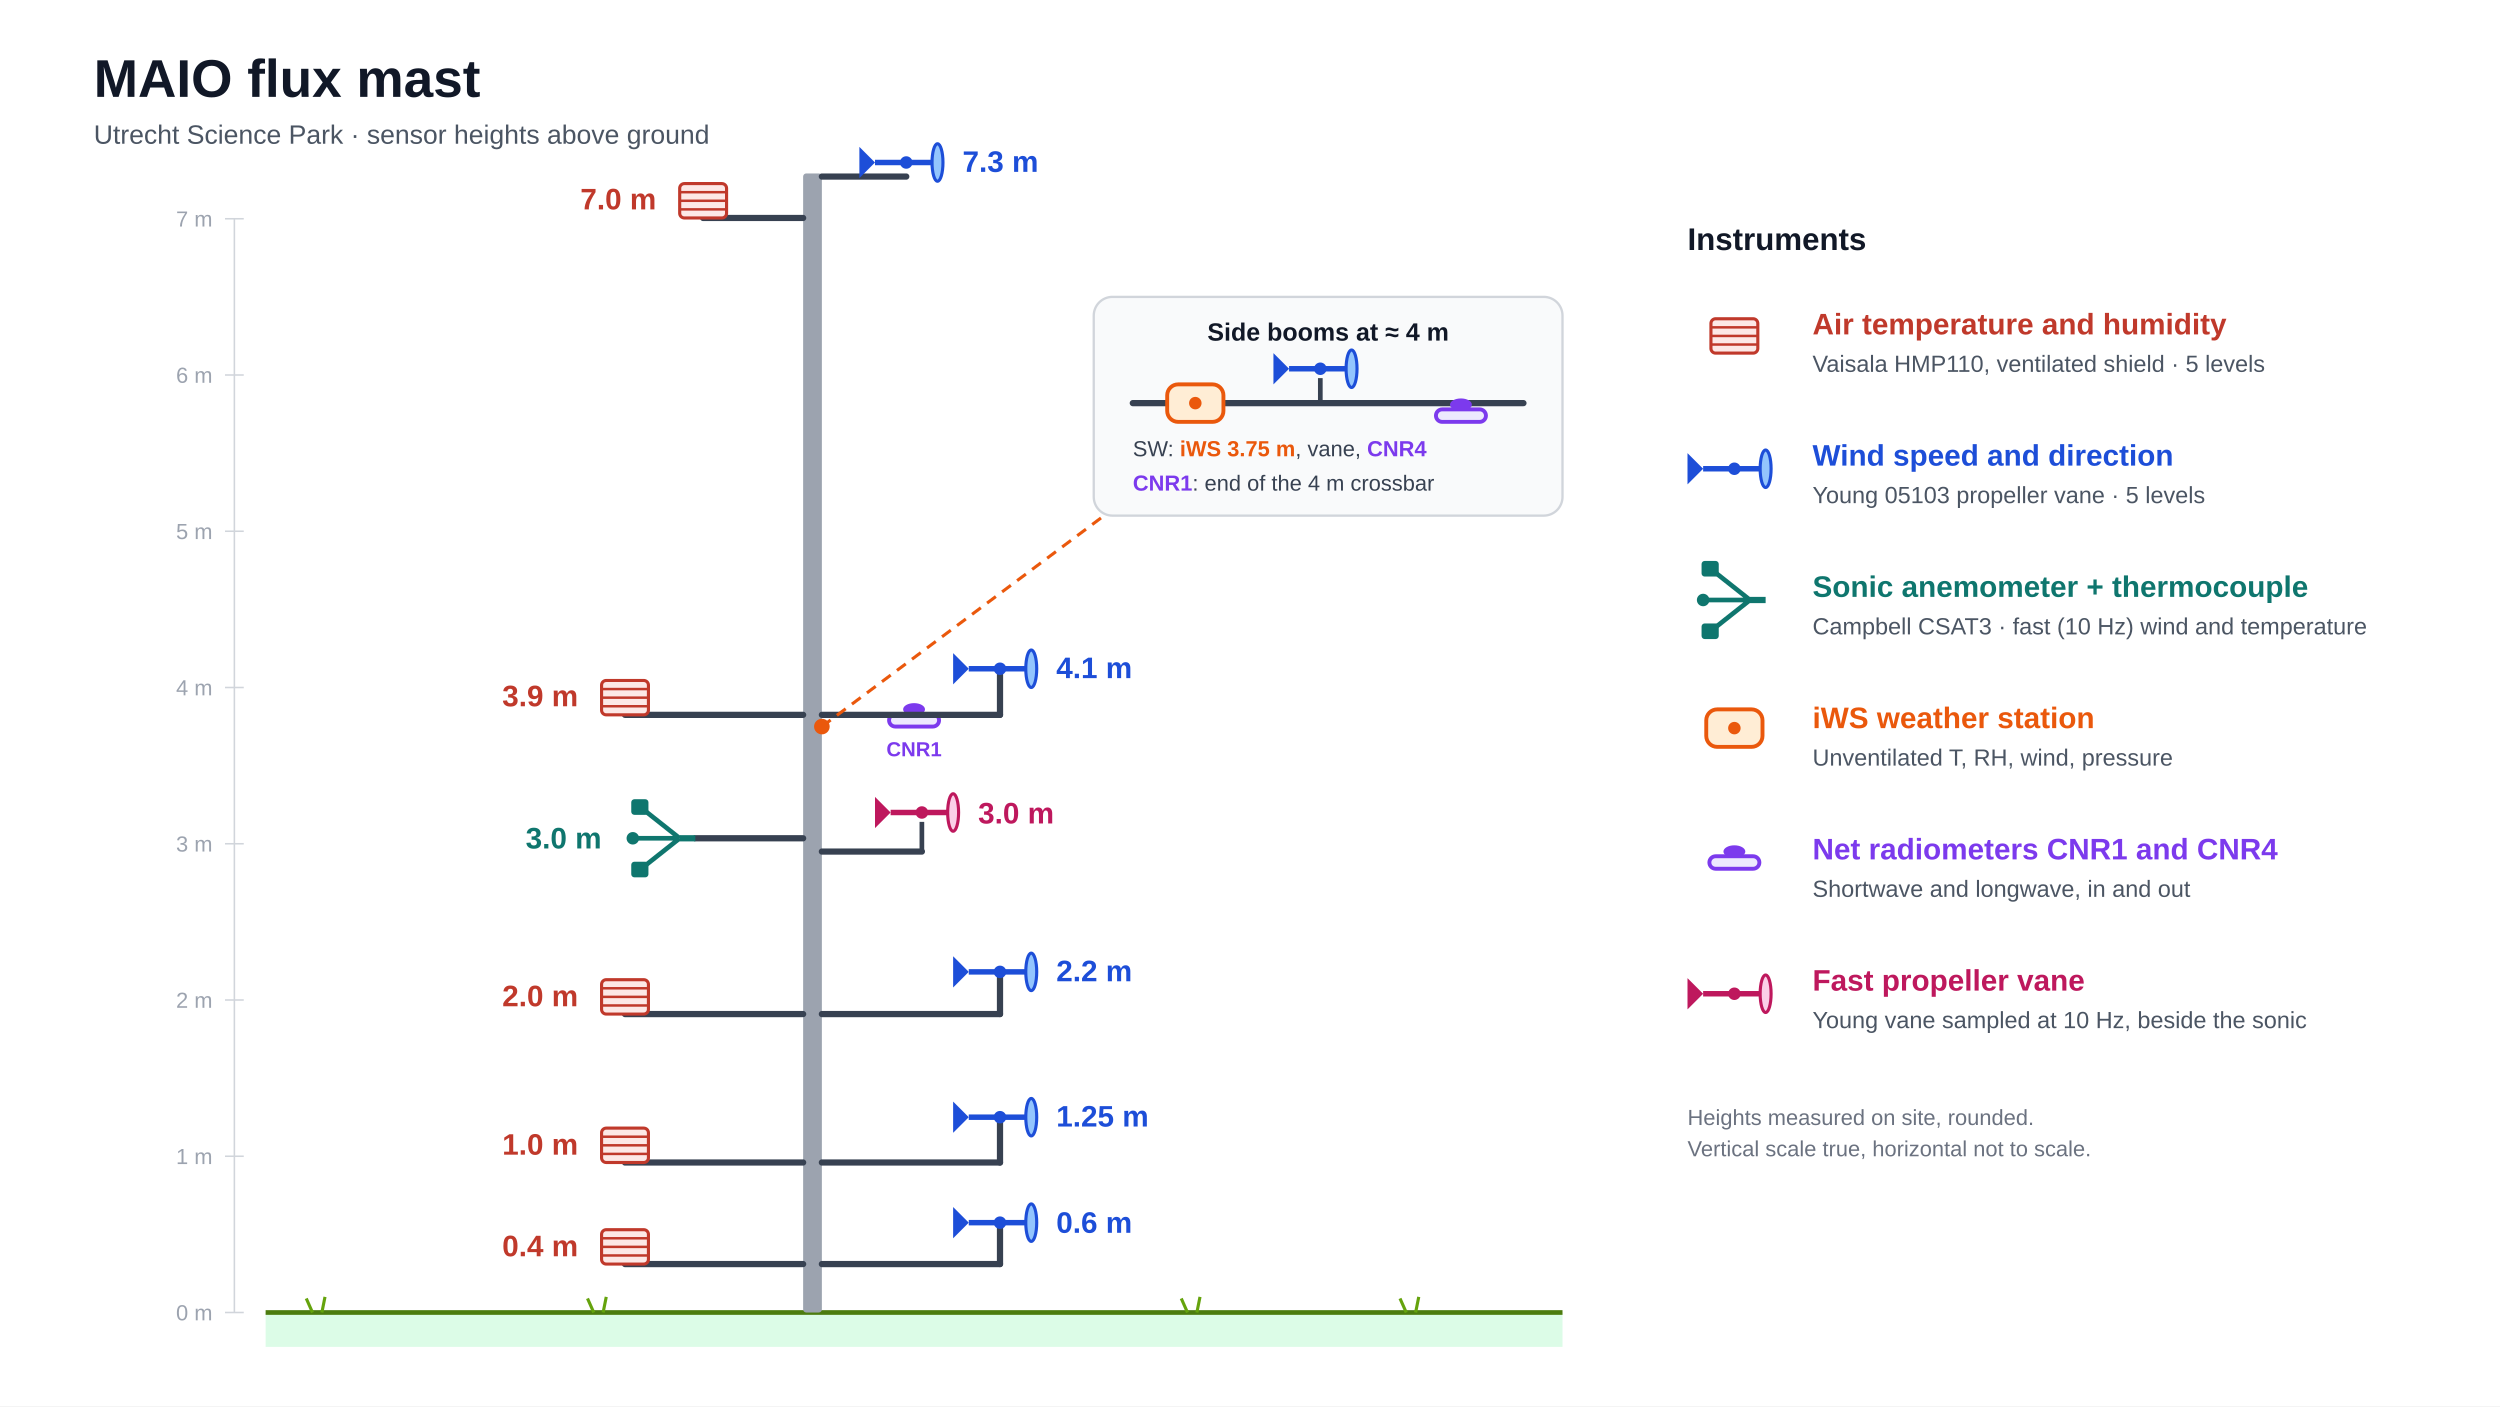
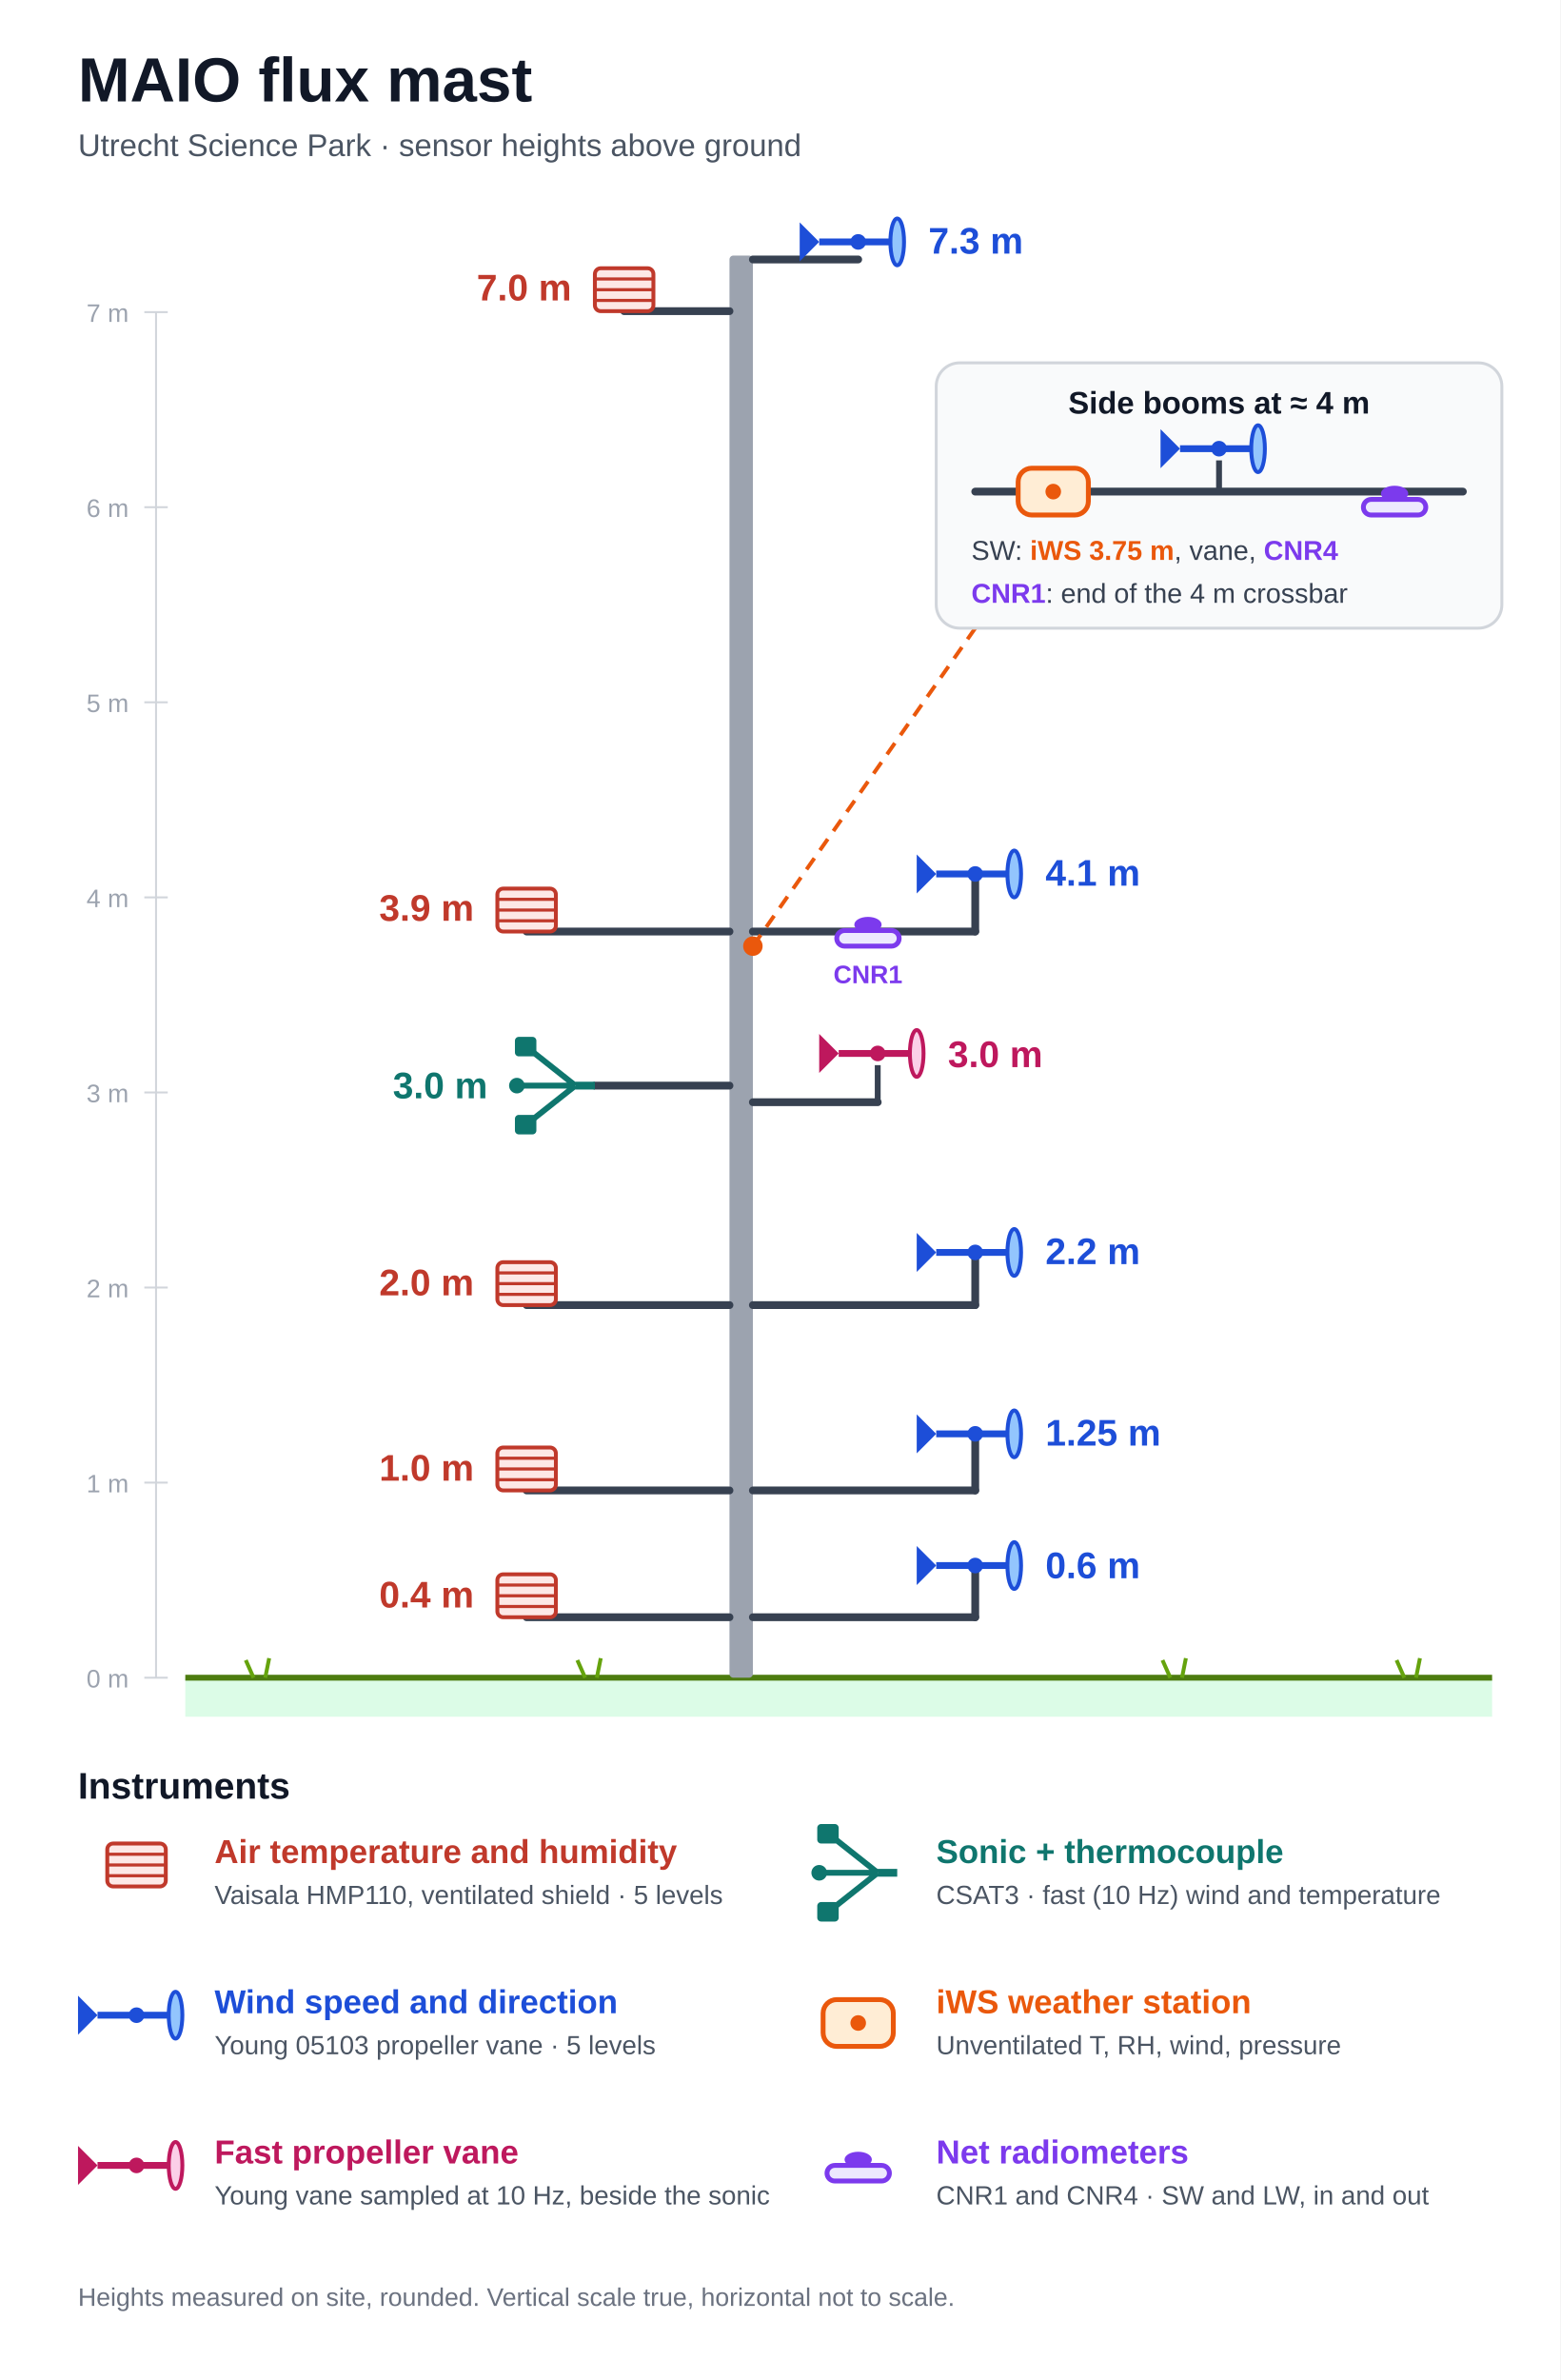
- <svg xmlns="http://www.w3.org/2000/svg" width="1600" height="900" viewBox="0 0 1600 900" font-family="Segoe UI, Arial, sans-serif">
+ <svg xmlns="http://www.w3.org/2000/svg" width="800" height="1220" viewBox="0 0 800 1220" font-family="Segoe UI, Arial, sans-serif">
  <defs>
    <g id="shield">
      <rect x="-15" y="-22" width="30" height="22" rx="3" fill="#fde8e6" stroke="#c0392b" stroke-width="2" />
      <line x1="-15" y1="-16.5" x2="15" y2="-16.5" stroke="#c0392b" stroke-width="1.6" />
      <line x1="-15" y1="-11" x2="15" y2="-11" stroke="#c0392b" stroke-width="1.6" />
      <line x1="-15" y1="-5.5" x2="15" y2="-5.5" stroke="#c0392b" stroke-width="1.6" />
    </g>
    <g id="vane">
      <line x1="-20" y1="0" x2="18" y2="0" stroke="#1d4ed8" stroke-width="3.5" />
      <path d="M-20,0 L-30,-10 L-30,10 Z" fill="#1d4ed8" />
      <ellipse cx="20" cy="0" rx="3.5" ry="12" fill="#93c5fd" stroke="#1d4ed8" stroke-width="2" />
      <circle cx="0" cy="0" r="4" fill="#1d4ed8" />
    </g>
    <g id="vanef">
      <line x1="-20" y1="0" x2="18" y2="0" stroke="#be185d" stroke-width="3.5" />
      <path d="M-20,0 L-30,-10 L-30,10 Z" fill="#be185d" />
      <ellipse cx="20" cy="0" rx="3.5" ry="12" fill="#fbcfe8" stroke="#be185d" stroke-width="2" />
      <circle cx="0" cy="0" r="4" fill="#be185d" />
    </g>
    <g id="sonic">
      <line x1="0" y1="0" x2="-10" y2="0" stroke="#0f766e" stroke-width="4" />
      <path d="M-10,0 L-34,-19 M-10,0 L-34,19 M-10,0 L-40,0" stroke="#0f766e" stroke-width="3" fill="none" />
      <rect x="-41" y="-25" width="11" height="10" rx="2" fill="#0f766e" />
      <rect x="-41" y="15" width="11" height="10" rx="2" fill="#0f766e" />
      <circle cx="-40" cy="0" r="4" fill="#0f766e" />
    </g>
    <g id="iws">
      <rect x="-18" y="-12" width="36" height="24" rx="7" fill="#ffedd5" stroke="#ea580c" stroke-width="2.5" />
      <circle cx="0" cy="0" r="4" fill="#ea580c" />
    </g>
    <g id="cnr">
      <rect x="-16" y="-4" width="32" height="8" rx="4" fill="#ede9fe" stroke="#7c3aed" stroke-width="2.5" />
      <ellipse cx="0" cy="-7" rx="7" ry="4" fill="#7c3aed" />
    </g>
  </defs>
-   <rect width="1600" height="900" fill="#ffffff" />
-   <text x="60" y="62" font-size="34" font-weight="700" fill="#111827">MAIO flux mast</text>
-   <text x="60" y="92" font-size="17" fill="#4b5563">Utrecht Science Park · sensor heights above ground</text>
-   <g font-size="14" fill="#9ca3af" stroke="#d1d5db">
-     <line x1="150" y1="840" x2="150" y2="140" />
-     <line x1="144" y1="840" x2="156" y2="840" />
-     <line x1="144" y1="740" x2="156" y2="740" />
-     <line x1="144" y1="640" x2="156" y2="640" />
-     <line x1="144" y1="540" x2="156" y2="540" />
-     <line x1="144" y1="440" x2="156" y2="440" />
-     <line x1="144" y1="340" x2="156" y2="340" />
-     <line x1="144" y1="240" x2="156" y2="240" />
-     <line x1="144" y1="140" x2="156" y2="140" />
+   <rect width="800" height="1220" fill="#ffffff" />
+   <text x="40" y="52" font-size="32" font-weight="700" fill="#111827">MAIO flux mast</text>
+   <text x="40" y="80" font-size="16" fill="#4b5563">Utrecht Science Park · sensor heights above ground</text>
+   <g font-size="13" fill="#9ca3af" stroke="#d1d5db">
+     <line x1="80" y1="860" x2="80" y2="160" />
+     <line x1="74" y1="860" x2="86" y2="860" />
+     <line x1="74" y1="760" x2="86" y2="760" />
+     <line x1="74" y1="660" x2="86" y2="660" />
+     <line x1="74" y1="560" x2="86" y2="560" />
+     <line x1="74" y1="460" x2="86" y2="460" />
+     <line x1="74" y1="360" x2="86" y2="360" />
+     <line x1="74" y1="260" x2="86" y2="260" />
+     <line x1="74" y1="160" x2="86" y2="160" />
    <g stroke="none" text-anchor="end">
-       <text x="136" y="845">0 m</text>
-       <text x="136" y="745">1 m</text>
-       <text x="136" y="645">2 m</text>
-       <text x="136" y="545">3 m</text>
-       <text x="136" y="445">4 m</text>
-       <text x="136" y="345">5 m</text>
-       <text x="136" y="245">6 m</text>
-       <text x="136" y="145">7 m</text>
+       <text x="66" y="865">0 m</text>
+       <text x="66" y="765">1 m</text>
+       <text x="66" y="665">2 m</text>
+       <text x="66" y="565">3 m</text>
+       <text x="66" y="465">4 m</text>
+       <text x="66" y="365">5 m</text>
+       <text x="66" y="265">6 m</text>
+       <text x="66" y="165">7 m</text>
    </g>
  </g>
-   <rect x="170" y="840" width="830" height="22" fill="#dcfce7" />
-   <line x1="170" y1="840" x2="1000" y2="840" stroke="#4d7c0f" stroke-width="3" />
+   <rect x="95" y="860" width="670" height="20" fill="#dcfce7" />
+   <line x1="95" y1="860" x2="765" y2="860" stroke="#4d7c0f" stroke-width="3" />
  <g stroke="#65a30d" stroke-width="2">
-     <path d="M200,840 l-4,-9 M206,840 l2,-10 M380,840 l-4,-9 M386,840 l2,-10 M760,840 l-4,-9 M766,840 l2,-10 M900,840 l-4,-9 M906,840 l2,-10" />
+     <path d="M130,860 l-4,-9 M136,860 l2,-10 M300,860 l-4,-9 M306,860 l2,-10 M600,860 l-4,-9 M606,860 l2,-10 M720,860 l-4,-9 M726,860 l2,-10" />
  </g>
-   <rect x="514" y="111" width="12" height="729" rx="2" fill="#9ca3af" />
+   <rect x="374" y="131" width="12" height="729" rx="2" fill="#9ca3af" />
  <g stroke="#374151" stroke-width="4" stroke-linecap="round">
-     <line x1="400" y1="809" x2="514" y2="809" />
-     <line x1="400" y1="744" x2="514" y2="744" />
-     <line x1="400" y1="649" x2="514" y2="649" />
-     <line x1="400" y1="457.5" x2="514" y2="457.5" />
-     <line x1="450" y1="139.5" x2="514" y2="139.5" />
-     <line x1="445" y1="536.5" x2="514" y2="536.5" />
+     <line x1="270" y1="829" x2="374" y2="829" />
+     <line x1="270" y1="764" x2="374" y2="764" />
+     <line x1="270" y1="669" x2="374" y2="669" />
+     <line x1="270" y1="477.5" x2="374" y2="477.5" />
+     <line x1="320" y1="159.5" x2="374" y2="159.5" />
+     <line x1="305" y1="556.5" x2="374" y2="556.5" />
  </g>
-   <use href="#shield" x="400" y="809" />
-   <use href="#shield" x="400" y="744" />
-   <use href="#shield" x="400" y="649" />
-   <use href="#shield" x="400" y="457.5" />
-   <use href="#shield" x="450" y="139.5" />
-   <use href="#sonic" x="445" y="536.5" />
-   <line x1="526" y1="545" x2="590" y2="545" stroke="#374151" stroke-width="4" stroke-linecap="round" />
-   <line x1="590" y1="545" x2="590" y2="526" stroke="#374151" stroke-width="3" />
-   <use href="#vanef" x="590" y="520" />
-   <text x="626" y="527" font-size="19" font-weight="700" fill="#be185d">3.0 m</text>
-   <use href="#cnr" x="585" y="461" />
-   <text x="585" y="484" font-size="13" font-weight="700" fill="#7c3aed" text-anchor="middle">CNR1</text>
+   <use href="#shield" x="270" y="829" />
+   <use href="#shield" x="270" y="764" />
+   <use href="#shield" x="270" y="669" />
+   <use href="#shield" x="270" y="477.5" />
+   <use href="#shield" x="320" y="159.5" />
+   <use href="#sonic" x="305" y="556.5" />
  <g font-size="19" font-weight="700" text-anchor="end" fill="#c0392b">
-     <text x="370" y="804">0.4 m</text>
-     <text x="370" y="739">1.0 m</text>
-     <text x="370" y="644">2.0 m</text>
-     <text x="370" y="452">3.9 m</text>
-     <text x="420" y="134">7.0 m</text>
+     <text x="243" y="824">0.4 m</text>
+     <text x="243" y="759">1.0 m</text>
+     <text x="243" y="664">2.0 m</text>
+     <text x="243" y="472">3.9 m</text>
+     <text x="293" y="154">7.0 m</text>
  </g>
-   <text x="385" y="543" font-size="19" font-weight="700" text-anchor="end" fill="#0f766e">3.0 m</text>
+   <text x="250" y="563" font-size="19" font-weight="700" text-anchor="end" fill="#0f766e">3.0 m</text>
  <g stroke="#374151" stroke-width="4" stroke-linecap="round">
-     <line x1="526" y1="809" x2="640" y2="809" />
-     <line x1="640" y1="809" x2="640" y2="782.5" />
-     <line x1="526" y1="744" x2="640" y2="744" />
-     <line x1="640" y1="744" x2="640" y2="715" />
-     <line x1="526" y1="649" x2="640" y2="649" />
-     <line x1="640" y1="649" x2="640" y2="622" />
-     <line x1="526" y1="457.5" x2="640" y2="457.5" />
-     <line x1="640" y1="457.5" x2="640" y2="428" />
-     <line x1="526" y1="113" x2="580" y2="113" />
+     <line x1="386" y1="829" x2="500" y2="829" />
+     <line x1="500" y1="829" x2="500" y2="802.5" />
+     <line x1="386" y1="764" x2="500" y2="764" />
+     <line x1="500" y1="764" x2="500" y2="735" />
+     <line x1="386" y1="669" x2="500" y2="669" />
+     <line x1="500" y1="669" x2="500" y2="642" />
+     <line x1="386" y1="477.5" x2="500" y2="477.5" />
+     <line x1="500" y1="477.5" x2="500" y2="448" />
+     <line x1="386" y1="133" x2="440" y2="133" />
  </g>
-   <use href="#vane" x="640" y="782.5" />
-   <use href="#vane" x="640" y="715" />
-   <use href="#vane" x="640" y="622" />
-   <use href="#vane" x="640" y="428" />
-   <use href="#vane" x="580" y="104" />
+   <use href="#vane" x="500" y="802.5" />
+   <use href="#vane" x="500" y="735" />
+   <use href="#vane" x="500" y="642" />
+   <use href="#vane" x="500" y="448" />
+   <use href="#vane" x="440" y="124" />
  <g font-size="19" font-weight="700" fill="#1d4ed8">
-     <text x="676" y="789">0.6 m</text>
-     <text x="676" y="721">1.25 m</text>
-     <text x="676" y="628">2.2 m</text>
-     <text x="676" y="434">4.1 m</text>
-     <text x="616" y="110">7.3 m</text>
+     <text x="536" y="809">0.6 m</text>
+     <text x="536" y="741">1.25 m</text>
+     <text x="536" y="648">2.2 m</text>
+     <text x="536" y="454">4.1 m</text>
+     <text x="476" y="130">7.3 m</text>
  </g>
-   <line x1="526" y1="465" x2="720" y2="320" stroke="#ea580c" stroke-width="2" stroke-dasharray="7 5" />
-   <circle cx="526" cy="465" r="5" fill="#ea580c" />
-   <rect x="700" y="190" width="300" height="140" rx="12" fill="#f9fafb" stroke="#d1d5db" stroke-width="1.5" />
-   <text x="850" y="218" font-size="16" font-weight="700" fill="#111827" text-anchor="middle">Side booms at ≈ 4 m</text>
-   <line x1="725" y1="258" x2="975" y2="258" stroke="#374151" stroke-width="4" stroke-linecap="round" />
-   <use href="#iws" x="765" y="258" />
-   <line x1="845" y1="258" x2="845" y2="242" stroke="#374151" stroke-width="3" />
-   <use href="#vane" x="845" y="236" />
-   <use href="#cnr" x="935" y="266" />
-   <text x="725" y="292" font-size="14" fill="#374151">SW: <tspan fill="#ea580c" font-weight="700">iWS 3.75 m</tspan>, vane, <tspan fill="#7c3aed" font-weight="700">CNR4</tspan>
+   <line x1="386" y1="565" x2="450" y2="565" stroke="#374151" stroke-width="4" stroke-linecap="round" />
+   <line x1="450" y1="565" x2="450" y2="546" stroke="#374151" stroke-width="3" />
+   <use href="#vanef" x="450" y="540" />
+   <text x="486" y="547" font-size="19" font-weight="700" fill="#be185d">3.0 m</text>
+   <use href="#cnr" x="445" y="481" />
+   <text x="445" y="504" font-size="13" font-weight="700" fill="#7c3aed" text-anchor="middle">CNR1</text>
+   <line x1="386" y1="485" x2="500" y2="322" stroke="#ea580c" stroke-width="2" stroke-dasharray="7 5" />
+   <circle cx="386" cy="485" r="5" fill="#ea580c" />
+   <rect x="480" y="186" width="290" height="136" rx="12" fill="#f9fafb" stroke="#d1d5db" stroke-width="1.5" />
+   <text x="625" y="212" font-size="16" font-weight="700" fill="#111827" text-anchor="middle">Side booms at ≈ 4 m</text>
+   <line x1="500" y1="252" x2="750" y2="252" stroke="#374151" stroke-width="4" stroke-linecap="round" />
+   <use href="#iws" x="540" y="252" />
+   <line x1="625" y1="252" x2="625" y2="236" stroke="#374151" stroke-width="3" />
+   <use href="#vane" x="625" y="230" />
+   <use href="#cnr" x="715" y="260" />
+   <text x="498" y="287" font-size="14" fill="#374151">SW: <tspan fill="#ea580c" font-weight="700">iWS 3.75 m</tspan>, vane, <tspan fill="#7c3aed" font-weight="700">CNR4</tspan>
  </text>
-   <text x="725" y="314" font-size="14" fill="#374151">
+   <text x="498" y="309" font-size="14" fill="#374151">
    <tspan fill="#7c3aed" font-weight="700">CNR1</tspan>: end of the 4 m crossbar</text>
-   <g>
-     <text x="1080" y="160" font-size="20" font-weight="700" fill="#111827">Instruments</text>
-     <use href="#shield" x="1110" y="226" />
-     <text x="1160" y="214" font-size="19" font-weight="700" fill="#c0392b">Air temperature and humidity</text>
-     <text x="1160" y="238" font-size="15" fill="#4b5563">Vaisala HMP110, ventilated shield · 5 levels</text>
-     <use href="#vane" x="1110" y="300" />
-     <text x="1160" y="298" font-size="19" font-weight="700" fill="#1d4ed8">Wind speed and direction</text>
-     <text x="1160" y="322" font-size="15" fill="#4b5563">Young 05103 propeller vane · 5 levels</text>
-     <use href="#sonic" x="1130" y="384" />
-     <text x="1160" y="382" font-size="19" font-weight="700" fill="#0f766e">Sonic anemometer + thermocouple</text>
-     <text x="1160" y="406" font-size="15" fill="#4b5563">Campbell CSAT3 · fast (10 Hz) wind and temperature</text>
-     <use href="#iws" x="1110" y="466" />
-     <text x="1160" y="466" font-size="19" font-weight="700" fill="#ea580c">iWS weather station</text>
-     <text x="1160" y="490" font-size="15" fill="#4b5563">Unventilated T, RH, wind, pressure</text>
-     <use href="#cnr" x="1110" y="552" />
-     <text x="1160" y="550" font-size="19" font-weight="700" fill="#7c3aed">Net radiometers CNR1 and CNR4</text>
-     <text x="1160" y="574" font-size="15" fill="#4b5563">Shortwave and longwave, in and out</text>
-     <use href="#vanef" x="1110" y="636" />
-     <text x="1160" y="634" font-size="19" font-weight="700" fill="#be185d">Fast propeller vane</text>
-     <text x="1160" y="658" font-size="15" fill="#4b5563">Young vane sampled at 10 Hz, beside the sonic</text>
-     <text x="1080" y="720" font-size="14" fill="#6b7280">Heights measured on site, rounded.</text>
-     <text x="1080" y="740" font-size="14" fill="#6b7280">Vertical scale true, horizontal not to scale.</text>
-   </g>
+   <text x="40" y="922" font-size="19" font-weight="700" fill="#111827">Instruments</text>
+   <use href="#shield" x="70" y="967" />
+   <text x="110" y="955" font-size="17" font-weight="700" fill="#c0392b">Air temperature and humidity</text>
+   <text x="110" y="976" font-size="13.5" fill="#4b5563">Vaisala HMP110, ventilated shield · 5 levels</text>
+   <use href="#vane" x="70" y="1033" />
+   <text x="110" y="1032" font-size="17" font-weight="700" fill="#1d4ed8">Wind speed and direction</text>
+   <text x="110" y="1053" font-size="13.5" fill="#4b5563">Young 05103 propeller vane · 5 levels</text>
+   <use href="#vanef" x="70" y="1110" />
+   <text x="110" y="1109" font-size="17" font-weight="700" fill="#be185d">Fast propeller vane</text>
+   <text x="110" y="1130" font-size="13.5" fill="#4b5563">Young vane sampled at 10 Hz, beside the sonic</text>
+   <use href="#sonic" x="460" y="960" />
+   <text x="480" y="955" font-size="17" font-weight="700" fill="#0f766e">Sonic + thermocouple</text>
+   <text x="480" y="976" font-size="13.5" fill="#4b5563">CSAT3 · fast (10 Hz) wind and temperature</text>
+   <use href="#iws" x="440" y="1037" />
+   <text x="480" y="1032" font-size="17" font-weight="700" fill="#ea580c">iWS weather station</text>
+   <text x="480" y="1053" font-size="13.5" fill="#4b5563">Unventilated T, RH, wind, pressure</text>
+   <use href="#cnr" x="440" y="1114" />
+   <text x="480" y="1109" font-size="17" font-weight="700" fill="#7c3aed">Net radiometers</text>
+   <text x="480" y="1130" font-size="13.5" fill="#4b5563">CNR1 and CNR4 · SW and LW, in and out</text>
+   <text x="40" y="1182" font-size="13" fill="#6b7280">Heights measured on site, rounded. Vertical scale true, horizontal not to scale.</text>
</svg>
